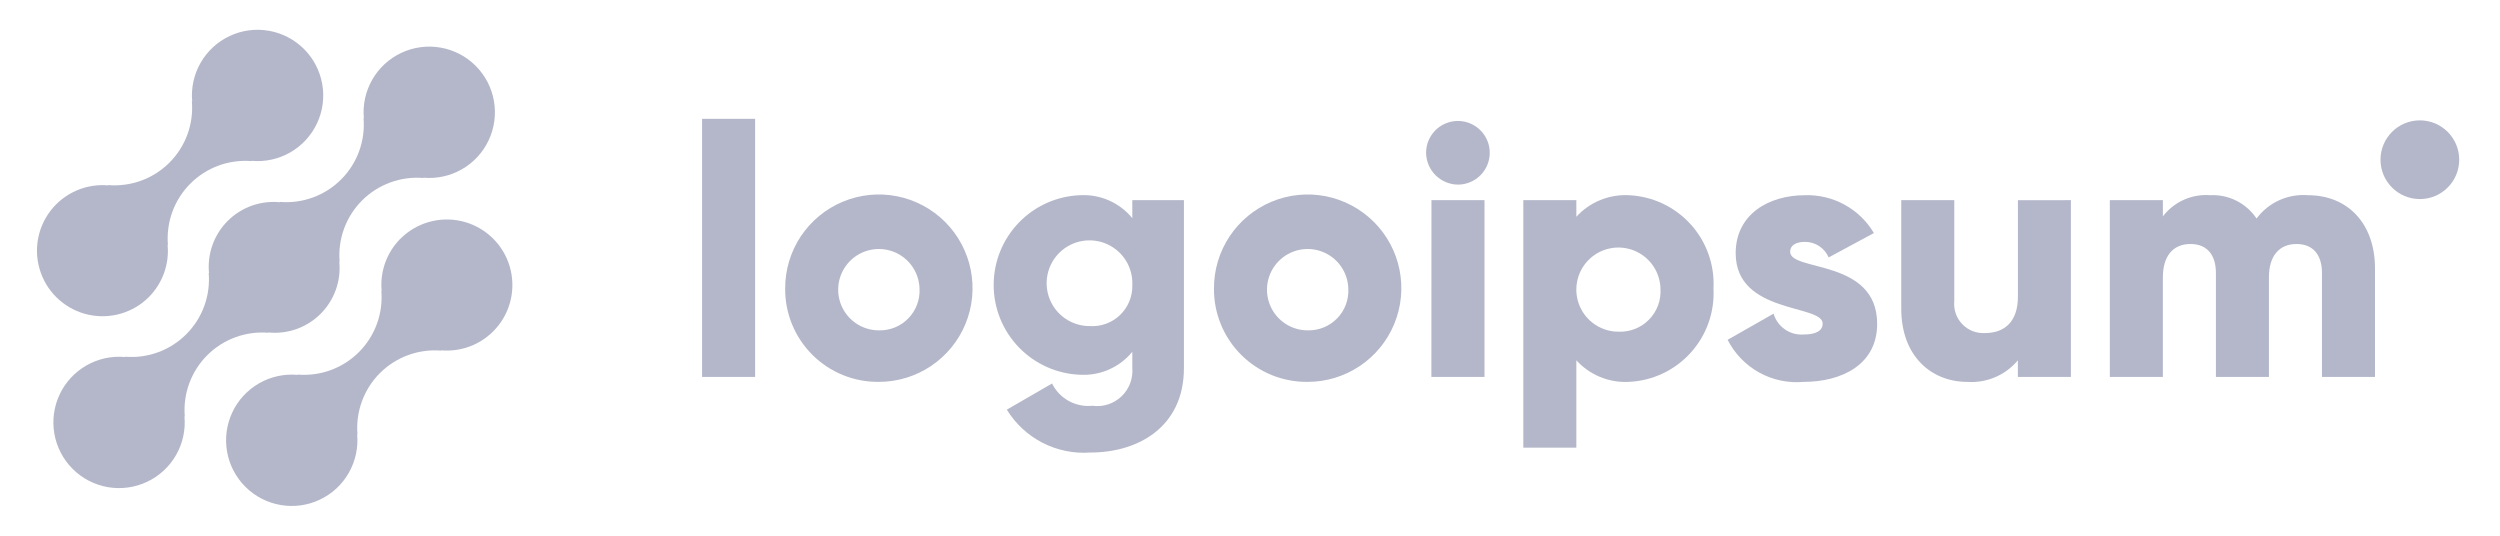
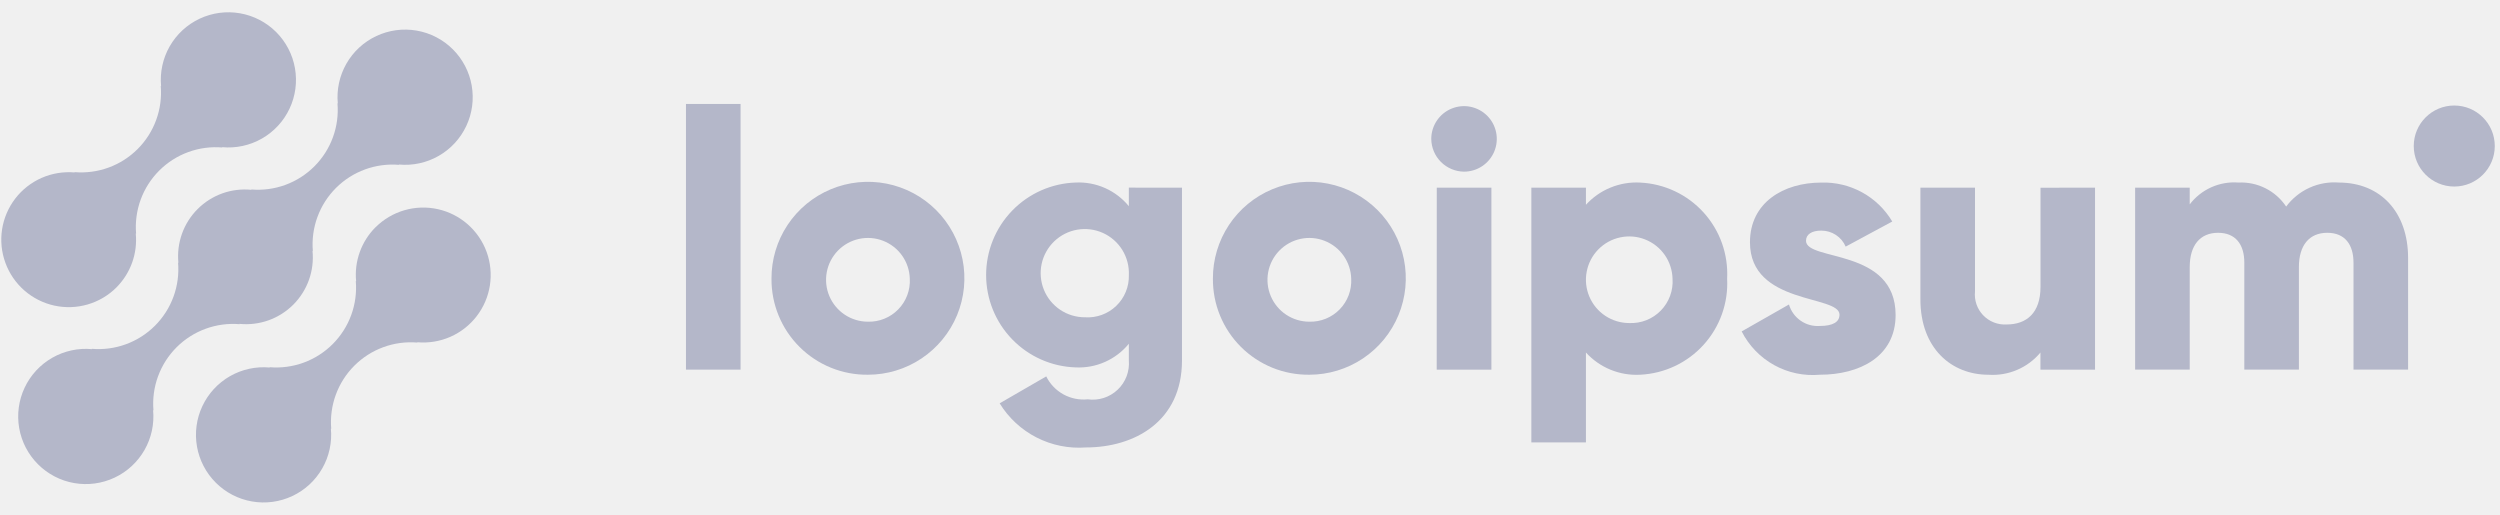
- <svg xmlns="http://www.w3.org/2000/svg" width="140" height="30" viewBox="0 0 140 30" fill="none">
-   <rect width="140" height="30" fill="#E5E5E5" />
-   <g id="MainPage - Light" clip-path="url(#clip0_4424_16994)">
-     <rect width="1920" height="6079" transform="translate(-560 -1007)" fill="white" />
-     <g id="Logos">
-       <g id="logo">
-         <rect x="-27.5" y="-34.5" width="195" height="99" rx="7.5" fill="white" />
-         <rect x="-27.5" y="-34.5" width="195" height="99" rx="7.5" stroke="#E2E5F1" />
-         <g id="logoipsum">
-           <path id="Vector" d="M22.419 13.371C22.04 13.752 21.75 14.213 21.569 14.719C21.388 15.225 21.321 15.765 21.373 16.3L21.355 16.282C21.408 16.912 21.323 17.546 21.106 18.139C20.889 18.733 20.545 19.272 20.098 19.719C19.651 20.166 19.112 20.51 18.518 20.727C17.925 20.944 17.291 21.029 16.661 20.976L16.679 20.994C15.926 20.924 15.169 21.088 14.512 21.463C13.855 21.839 13.33 22.408 13.009 23.093C12.687 23.778 12.585 24.546 12.715 25.291C12.846 26.036 13.203 26.723 13.739 27.258C14.274 27.793 14.961 28.15 15.707 28.279C16.452 28.41 17.219 28.306 17.904 27.984C18.589 27.662 19.157 27.137 19.532 26.479C19.907 25.822 20.071 25.065 20 24.312L20.019 24.33C19.966 23.7 20.051 23.066 20.268 22.473C20.485 21.879 20.829 21.34 21.276 20.893C21.723 20.446 22.262 20.102 22.856 19.885C23.449 19.668 24.083 19.583 24.713 19.636L24.694 19.618C25.309 19.673 25.929 19.572 26.495 19.325C27.061 19.077 27.555 18.69 27.932 18.2C28.309 17.711 28.556 17.134 28.651 16.523C28.745 15.912 28.684 15.288 28.473 14.707C28.262 14.126 27.907 13.608 27.442 13.201C26.978 12.794 26.418 12.51 25.814 12.377C25.211 12.244 24.584 12.265 23.991 12.439C23.398 12.613 22.858 12.933 22.422 13.371H22.419Z" fill="#B4B7C9" />
-           <path id="Vector_2" d="M15.042 18.636L15.023 18.618C15.559 18.672 16.099 18.606 16.606 18.426C17.113 18.245 17.573 17.954 17.954 17.574C18.334 17.194 18.626 16.733 18.807 16.227C18.988 15.72 19.054 15.179 19 14.644L19.019 14.662C18.966 14.032 19.051 13.398 19.268 12.805C19.485 12.211 19.829 11.672 20.276 11.225C20.723 10.778 21.262 10.434 21.856 10.217C22.45 10 23.083 9.915 23.713 9.968L23.694 9.95C24.448 10.021 25.205 9.857 25.862 9.482C26.519 9.107 27.044 8.538 27.366 7.853C27.689 7.168 27.791 6.401 27.661 5.655C27.531 4.91 27.174 4.223 26.639 3.687C26.104 3.152 25.416 2.795 24.671 2.665C23.925 2.535 23.158 2.638 22.473 2.96C21.788 3.282 21.219 3.807 20.844 4.464C20.469 5.122 20.305 5.879 20.376 6.632L20.358 6.613C20.412 7.243 20.327 7.877 20.11 8.471C19.893 9.064 19.549 9.603 19.102 10.05C18.655 10.497 18.116 10.841 17.522 11.059C16.928 11.275 16.294 11.36 15.664 11.307L15.682 11.326C15.147 11.272 14.606 11.338 14.099 11.518C13.593 11.699 13.132 11.99 12.752 12.37C12.371 12.751 12.08 13.211 11.899 13.717C11.718 14.224 11.652 14.765 11.705 15.3L11.687 15.282C11.74 15.912 11.655 16.546 11.438 17.139C11.221 17.733 10.877 18.272 10.43 18.719C9.983 19.166 9.444 19.51 8.85 19.727C8.257 19.944 7.623 20.029 6.993 19.976L7.011 19.994C6.258 19.923 5.501 20.087 4.843 20.462C4.186 20.837 3.661 21.406 3.339 22.091C3.017 22.776 2.914 23.543 3.044 24.289C3.174 25.034 3.531 25.721 4.067 26.257C4.602 26.792 5.289 27.149 6.034 27.279C6.78 27.409 7.547 27.306 8.232 26.984C8.917 26.662 9.486 26.137 9.861 25.48C10.237 24.822 10.4 24.066 10.329 23.312L10.348 23.33C10.295 22.7 10.38 22.066 10.597 21.473C10.814 20.879 11.158 20.34 11.605 19.893C12.052 19.446 12.591 19.102 13.185 18.885C13.778 18.668 14.412 18.583 15.042 18.636Z" fill="#B4B7C9" />
-           <path id="Vector_3" d="M8.34 16.629C8.719 16.248 9.009 15.787 9.19 15.281C9.371 14.775 9.437 14.235 9.385 13.7L9.404 13.718C9.351 13.088 9.436 12.454 9.653 11.86C9.87 11.266 10.215 10.727 10.662 10.28C11.109 9.833 11.648 9.489 12.242 9.272C12.836 9.055 13.47 8.97 14.1 9.024L14.081 9.006C14.834 9.077 15.591 8.913 16.248 8.538C16.905 8.163 17.43 7.594 17.752 6.909C18.074 6.225 18.177 5.457 18.046 4.712C17.916 3.967 17.559 3.28 17.024 2.745C16.489 2.21 15.802 1.853 15.057 1.723C14.312 1.593 13.545 1.695 12.86 2.017C12.175 2.339 11.607 2.864 11.231 3.521C10.856 4.178 10.693 4.935 10.763 5.688L10.745 5.67C10.798 6.3 10.713 6.934 10.496 7.527C10.279 8.121 9.935 8.66 9.488 9.107C9.041 9.554 8.502 9.898 7.909 10.115C7.315 10.332 6.681 10.417 6.051 10.364L6.069 10.382C5.454 10.327 4.834 10.428 4.268 10.676C3.702 10.924 3.208 11.31 2.831 11.8C2.455 12.29 2.208 12.867 2.113 13.477C2.019 14.088 2.08 14.713 2.292 15.293C2.503 15.874 2.857 16.392 3.322 16.799C3.787 17.206 4.347 17.49 4.95 17.623C5.553 17.756 6.181 17.735 6.774 17.561C7.367 17.387 7.906 17.067 8.342 16.629H8.34Z" fill="#B4B7C9" />
-           <path id="Vector_4" d="M39.317 6.655H42.287V21.108H39.317V6.655Z" fill="#B4B7C9" />
-           <path id="Vector_5" d="M43.969 16.159C43.965 15.12 44.269 14.104 44.843 13.238C45.417 12.373 46.235 11.697 47.193 11.297C48.152 10.896 49.207 10.789 50.227 10.989C51.246 11.19 52.183 11.688 52.919 12.421C53.654 13.153 54.156 14.088 54.361 15.107C54.565 16.125 54.462 17.181 54.066 18.141C53.669 19.101 52.996 19.922 52.133 20.499C51.27 21.077 50.255 21.385 49.216 21.385C48.526 21.393 47.842 21.263 47.204 21.004C46.565 20.744 45.984 20.36 45.496 19.873C45.007 19.387 44.62 18.808 44.358 18.17C44.096 17.532 43.964 16.849 43.969 16.159ZM51.493 16.159C51.48 15.711 51.336 15.277 51.079 14.911C50.821 14.545 50.461 14.263 50.044 14.1C49.626 13.937 49.17 13.901 48.733 13.996C48.295 14.091 47.895 14.313 47.583 14.634C47.271 14.955 47.06 15.361 46.977 15.801C46.894 16.241 46.943 16.696 47.117 17.108C47.292 17.521 47.584 17.873 47.957 18.121C48.33 18.368 48.768 18.5 49.216 18.5C49.523 18.508 49.828 18.453 50.112 18.337C50.396 18.222 50.653 18.048 50.867 17.828C51.081 17.608 51.247 17.347 51.355 17.059C51.463 16.772 51.51 16.465 51.493 16.159Z" fill="#B4B7C9" />
-           <path id="Vector_6" d="M66.3 11.209V20.609C66.3 23.935 63.706 25.341 61.073 25.341C60.146 25.41 59.218 25.223 58.39 24.8C57.562 24.377 56.867 23.733 56.381 22.941L58.915 21.476C59.119 21.889 59.445 22.23 59.848 22.453C60.252 22.675 60.714 22.77 61.172 22.723C61.465 22.764 61.763 22.738 62.045 22.648C62.327 22.557 62.584 22.405 62.799 22.201C63.014 21.998 63.18 21.749 63.286 21.473C63.391 21.196 63.433 20.9 63.409 20.605V19.7C63.061 20.126 62.618 20.464 62.116 20.687C61.614 20.911 61.067 21.013 60.518 20.987C59.212 20.946 57.973 20.398 57.063 19.459C56.154 18.521 55.645 17.265 55.645 15.959C55.645 14.652 56.154 13.396 57.063 12.458C57.973 11.519 59.212 10.971 60.518 10.93C61.067 10.904 61.614 11.007 62.116 11.23C62.618 11.454 63.061 11.792 63.409 12.217V11.207L66.3 11.209ZM63.41 15.96C63.43 15.482 63.306 15.008 63.055 14.6C62.803 14.192 62.435 13.869 61.999 13.672C61.562 13.475 61.076 13.414 60.604 13.495C60.132 13.576 59.695 13.797 59.35 14.129C59.004 14.461 58.766 14.889 58.665 15.357C58.565 15.825 58.607 16.313 58.786 16.757C58.965 17.202 59.273 17.582 59.67 17.85C60.068 18.118 60.536 18.261 61.015 18.26C61.327 18.282 61.64 18.238 61.934 18.131C62.228 18.025 62.497 17.858 62.722 17.641C62.948 17.424 63.126 17.163 63.244 16.873C63.363 16.584 63.419 16.273 63.41 15.96Z" fill="#B4B7C9" />
-           <path id="Vector_7" d="M67.982 16.159C67.978 15.12 68.282 14.104 68.856 13.238C69.43 12.373 70.248 11.697 71.206 11.297C72.165 10.896 73.22 10.789 74.239 10.989C75.258 11.19 76.195 11.688 76.931 12.421C77.667 13.153 78.169 14.088 78.373 15.107C78.577 16.125 78.475 17.181 78.078 18.141C77.682 19.101 77.009 19.922 76.146 20.499C75.282 21.077 74.267 21.385 73.229 21.385C72.539 21.393 71.855 21.263 71.216 21.004C70.578 20.744 69.997 20.36 69.508 19.873C69.02 19.387 68.633 18.808 68.371 18.17C68.109 17.532 67.977 16.849 67.982 16.159ZM75.506 16.159C75.493 15.711 75.349 15.277 75.091 14.911C74.834 14.545 74.474 14.263 74.056 14.1C73.639 13.937 73.183 13.901 72.746 13.996C72.308 14.091 71.908 14.313 71.596 14.634C71.283 14.955 71.073 15.361 70.99 15.801C70.907 16.241 70.956 16.696 71.13 17.108C71.304 17.521 71.596 17.873 71.969 18.121C72.343 18.368 72.781 18.5 73.229 18.5C73.535 18.508 73.84 18.453 74.125 18.337C74.409 18.222 74.666 18.048 74.88 17.828C75.094 17.608 75.26 17.347 75.368 17.059C75.475 16.772 75.522 16.465 75.506 16.159Z" fill="#B4B7C9" />
-           <path id="Vector_8" d="M79.861 8.556C79.861 8.203 79.966 7.859 80.162 7.566C80.357 7.273 80.636 7.044 80.961 6.91C81.287 6.775 81.645 6.739 81.991 6.808C82.337 6.877 82.654 7.047 82.903 7.296C83.153 7.545 83.322 7.863 83.391 8.208C83.46 8.554 83.424 8.912 83.29 9.238C83.155 9.563 82.926 9.842 82.633 10.038C82.34 10.233 81.996 10.338 81.643 10.338C81.172 10.333 80.722 10.144 80.388 9.811C80.055 9.478 79.866 9.027 79.861 8.556ZM80.161 11.209H83.132V21.109H80.157L80.161 11.209Z" fill="#B4B7C9" />
-           <path id="Vector_9" d="M95.956 16.159C95.99 16.813 95.895 17.468 95.675 18.085C95.456 18.703 95.116 19.27 94.676 19.756C94.237 20.242 93.705 20.636 93.113 20.915C92.52 21.195 91.878 21.354 91.224 21.385C90.673 21.415 90.123 21.322 89.613 21.113C89.103 20.904 88.646 20.584 88.275 20.177V25.068H85.305V11.209H88.275V12.139C88.646 11.732 89.103 11.412 89.613 11.204C90.123 10.995 90.673 10.902 91.224 10.932C91.878 10.963 92.52 11.122 93.113 11.402C93.706 11.681 94.237 12.075 94.677 12.561C95.117 13.047 95.456 13.615 95.676 14.232C95.895 14.85 95.99 15.505 95.956 16.159ZM92.986 16.159C92.974 15.696 92.826 15.246 92.56 14.866C92.294 14.487 91.922 14.194 91.491 14.025C91.059 13.855 90.588 13.817 90.135 13.915C89.681 14.012 89.267 14.241 88.944 14.573C88.62 14.905 88.402 15.325 88.316 15.78C88.229 16.236 88.279 16.706 88.46 17.133C88.64 17.561 88.942 17.925 89.328 18.181C89.714 18.437 90.167 18.574 90.631 18.574C90.949 18.588 91.266 18.535 91.563 18.418C91.859 18.301 92.127 18.122 92.349 17.894C92.572 17.666 92.743 17.394 92.853 17.095C92.963 16.796 93.008 16.477 92.986 16.159Z" fill="#B4B7C9" />
-           <path id="Vector_10" d="M105.121 18.138C105.121 20.415 103.142 21.385 101.004 21.385C100.14 21.463 99.273 21.281 98.514 20.861C97.755 20.441 97.14 19.803 96.747 19.029L99.32 17.564C99.424 17.922 99.648 18.233 99.954 18.445C100.259 18.658 100.629 18.759 101 18.732C101.712 18.732 102.069 18.514 102.069 18.119C102.069 17.029 97.198 17.604 97.198 14.179C97.198 12.02 99.02 10.932 101.079 10.932C101.853 10.908 102.619 11.091 103.298 11.464C103.977 11.836 104.544 12.384 104.939 13.05L102.405 14.416C102.294 14.157 102.109 13.936 101.873 13.781C101.637 13.626 101.361 13.544 101.079 13.545C100.564 13.545 100.247 13.745 100.247 14.099C100.251 15.228 105.121 14.475 105.121 18.138Z" fill="#B4B7C9" />
-           <path id="Vector_11" d="M115.97 11.209V21.109H113V20.178C112.657 20.589 112.222 20.913 111.73 21.122C111.238 21.332 110.704 21.423 110.17 21.386C108.17 21.386 106.47 19.961 106.47 17.286V11.209H109.44V16.851C109.415 17.087 109.442 17.325 109.519 17.549C109.595 17.774 109.72 17.979 109.884 18.15C110.048 18.322 110.247 18.455 110.468 18.541C110.688 18.628 110.925 18.665 111.162 18.651C112.251 18.651 113.003 18.018 113.003 16.612V11.212L115.97 11.209Z" fill="#B4B7C9" />
-           <path id="Vector_12" d="M133 15.03V21.108H130.03V15.287C130.03 14.297 129.555 13.664 128.605 13.664C127.615 13.664 127.06 14.357 127.06 15.525V21.108H124.091V15.287C124.091 14.297 123.616 13.664 122.665 13.664C121.675 13.664 121.121 14.357 121.121 15.525V21.108H118.151V11.208H121.121V12.118C121.429 11.714 121.833 11.394 122.296 11.187C122.76 10.979 123.268 10.892 123.774 10.931C124.282 10.906 124.788 11.013 125.243 11.242C125.697 11.471 126.084 11.814 126.367 12.237C126.696 11.794 127.132 11.442 127.634 11.214C128.136 10.986 128.688 10.888 129.238 10.931C131.511 10.932 133 12.555 133 15.03Z" fill="#B4B7C9" />
-           <path id="Vector_13" d="M135.512 11.148C136.729 11.148 137.716 10.161 137.716 8.944C137.716 7.727 136.729 6.74 135.512 6.74C134.295 6.74 133.308 7.727 133.308 8.944C133.308 10.161 134.295 11.148 135.512 11.148Z" fill="#B4B7C9" />
-         </g>
-       </g>
-     </g>
-   </g>
-   <defs>
-     <clipPath id="clip0_4424_16994">
-       <rect width="1920" height="6079" fill="white" transform="translate(-560 -1007)" />
-     </clipPath>
-   </defs>
+ <svg xmlns="http://www.w3.org/2000/svg" width="136" height="28" viewBox="0 0 136 28" fill="none">
+   <path d="M20.419 12.371C20.04 12.752 19.75 13.213 19.569 13.719C19.388 14.225 19.321 14.765 19.373 15.3L19.355 15.282C19.408 15.912 19.323 16.546 19.106 17.139C18.889 17.733 18.545 18.272 18.098 18.719C17.651 19.166 17.112 19.51 16.518 19.727C15.925 19.944 15.291 20.029 14.661 19.976L14.679 19.994C13.926 19.924 13.169 20.088 12.512 20.463C11.855 20.839 11.33 21.408 11.009 22.093C10.687 22.778 10.585 23.546 10.715 24.291C10.846 25.036 11.203 25.723 11.739 26.258C12.274 26.793 12.961 27.15 13.707 27.279C14.452 27.41 15.219 27.306 15.904 26.984C16.589 26.662 17.157 26.137 17.532 25.479C17.907 24.822 18.071 24.065 18 23.312L18.019 23.33C17.966 22.7 18.051 22.066 18.268 21.473C18.485 20.879 18.829 20.34 19.276 19.893C19.723 19.446 20.262 19.102 20.856 18.885C21.449 18.668 22.083 18.583 22.713 18.636L22.694 18.618C23.309 18.673 23.929 18.572 24.495 18.325C25.061 18.077 25.555 17.69 25.932 17.2C26.309 16.711 26.556 16.134 26.651 15.523C26.745 14.912 26.684 14.288 26.473 13.707C26.262 13.126 25.907 12.608 25.442 12.201C24.978 11.794 24.418 11.51 23.814 11.377C23.211 11.244 22.584 11.265 21.991 11.439C21.398 11.613 20.858 11.933 20.422 12.371H20.419Z" fill="#B4B7C9" />
+   <path d="M13.042 17.636L13.023 17.618C13.559 17.672 14.099 17.606 14.606 17.426C15.113 17.245 15.573 16.954 15.954 16.574C16.334 16.194 16.626 15.733 16.807 15.227C16.988 14.72 17.054 14.179 17 13.644L17.019 13.662C16.966 13.032 17.051 12.398 17.268 11.805C17.485 11.211 17.829 10.672 18.276 10.225C18.723 9.778 19.262 9.434 19.856 9.217C20.45 9 21.083 8.915 21.713 8.968L21.694 8.95C22.448 9.021 23.205 8.857 23.862 8.482C24.519 8.107 25.044 7.538 25.366 6.853C25.689 6.168 25.791 5.401 25.661 4.655C25.531 3.91 25.174 3.223 24.639 2.687C24.104 2.152 23.416 1.795 22.671 1.665C21.925 1.535 21.158 1.638 20.473 1.96C19.788 2.282 19.219 2.807 18.844 3.464C18.469 4.122 18.305 4.879 18.376 5.632L18.358 5.613C18.412 6.243 18.327 6.877 18.11 7.471C17.893 8.064 17.549 8.603 17.102 9.05C16.655 9.497 16.116 9.841 15.522 10.059C14.928 10.275 14.294 10.36 13.664 10.307L13.682 10.326C13.147 10.272 12.606 10.338 12.099 10.518C11.593 10.699 11.132 10.99 10.752 11.37C10.371 11.751 10.08 12.211 9.899 12.717C9.718 13.224 9.652 13.765 9.705 14.3L9.687 14.282C9.74 14.912 9.655 15.546 9.438 16.139C9.221 16.733 8.877 17.272 8.43 17.719C7.983 18.166 7.444 18.51 6.85 18.727C6.257 18.944 5.623 19.029 4.993 18.976L5.011 18.994C4.258 18.923 3.501 19.087 2.843 19.462C2.186 19.837 1.661 20.406 1.339 21.091C1.017 21.776 0.914 22.543 1.044 23.289C1.174 24.034 1.531 24.721 2.067 25.257C2.602 25.792 3.289 26.149 4.034 26.279C4.78 26.409 5.547 26.306 6.232 25.984C6.917 25.662 7.486 25.137 7.861 24.48C8.237 23.822 8.4 23.066 8.329 22.312L8.348 22.33C8.295 21.7 8.38 21.066 8.597 20.473C8.814 19.879 9.158 19.34 9.605 18.893C10.052 18.446 10.591 18.102 11.185 17.885C11.778 17.668 12.412 17.583 13.042 17.636Z" fill="#B4B7C9" />
+   <path d="M6.34 15.629C6.719 15.248 7.009 14.787 7.19 14.281C7.371 13.775 7.437 13.235 7.385 12.7L7.404 12.718C7.351 12.088 7.436 11.454 7.653 10.86C7.87 10.266 8.215 9.727 8.662 9.28C9.109 8.833 9.648 8.489 10.242 8.272C10.836 8.055 11.47 7.97 12.1 8.024L12.081 8.006C12.834 8.077 13.591 7.913 14.248 7.538C14.905 7.163 15.43 6.594 15.752 5.909C16.074 5.225 16.177 4.457 16.046 3.712C15.916 2.967 15.559 2.28 15.024 1.745C14.489 1.21 13.802 0.853 13.057 0.723C12.312 0.593 11.545 0.695 10.86 1.017C10.175 1.339 9.607 1.864 9.231 2.521C8.856 3.178 8.693 3.935 8.763 4.688L8.745 4.67C8.798 5.3 8.713 5.934 8.496 6.527C8.279 7.121 7.935 7.66 7.488 8.107C7.041 8.554 6.502 8.898 5.909 9.115C5.315 9.332 4.681 9.417 4.051 9.364L4.069 9.382C3.454 9.327 2.834 9.428 2.268 9.676C1.702 9.924 1.208 10.31 0.831 10.8C0.455 11.29 0.208 11.867 0.113 12.477C0.019 13.088 0.08 13.713 0.292 14.293C0.503 14.874 0.857 15.392 1.322 15.799C1.787 16.206 2.347 16.49 2.95 16.623C3.553 16.756 4.181 16.735 4.774 16.561C5.367 16.387 5.906 16.067 6.342 15.629H6.34Z" fill="#B4B7C9" />
+   <path d="M37.317 5.655H40.287V20.108H37.317V5.655Z" fill="#B4B7C9" />
+   <path d="M41.969 15.159C41.965 14.12 42.269 13.104 42.843 12.238C43.417 11.373 44.235 10.697 45.193 10.297C46.152 9.896 47.207 9.789 48.227 9.989C49.246 10.19 50.183 10.688 50.919 11.421C51.654 12.153 52.156 13.088 52.361 14.107C52.565 15.125 52.462 16.181 52.066 17.141C51.669 18.101 50.996 18.922 50.133 19.499C49.27 20.077 48.255 20.385 47.216 20.385C46.526 20.393 45.842 20.263 45.204 20.004C44.565 19.744 43.984 19.36 43.496 18.873C43.007 18.387 42.62 17.808 42.358 17.17C42.096 16.532 41.964 15.849 41.969 15.159ZM49.493 15.159C49.48 14.711 49.336 14.277 49.079 13.911C48.821 13.545 48.461 13.263 48.044 13.1C47.626 12.937 47.17 12.901 46.733 12.996C46.295 13.091 45.895 13.313 45.583 13.634C45.271 13.955 45.06 14.361 44.977 14.801C44.894 15.241 44.943 15.696 45.117 16.108C45.292 16.521 45.584 16.873 45.957 17.121C46.33 17.368 46.768 17.5 47.216 17.5C47.523 17.508 47.828 17.453 48.112 17.337C48.396 17.222 48.653 17.048 48.867 16.828C49.081 16.608 49.247 16.347 49.355 16.059C49.463 15.772 49.51 15.466 49.493 15.159Z" fill="#B4B7C9" />
+   <path d="M64.3 10.209V19.609C64.3 22.935 61.706 24.341 59.073 24.341C58.146 24.41 57.218 24.223 56.39 23.8C55.562 23.377 54.867 22.733 54.381 21.941L56.915 20.476C57.119 20.889 57.445 21.23 57.848 21.453C58.252 21.675 58.714 21.77 59.172 21.723C59.465 21.764 59.763 21.738 60.045 21.648C60.327 21.557 60.584 21.405 60.799 21.201C61.014 20.998 61.18 20.749 61.286 20.473C61.391 20.196 61.433 19.9 61.409 19.605V18.7C61.061 19.126 60.618 19.464 60.116 19.687C59.614 19.911 59.067 20.013 58.518 19.987C57.212 19.946 55.973 19.398 55.063 18.459C54.154 17.521 53.645 16.265 53.645 14.959C53.645 13.652 54.154 12.396 55.063 11.458C55.973 10.519 57.212 9.971 58.518 9.93C59.067 9.904 59.614 10.007 60.116 10.23C60.618 10.454 61.061 10.792 61.409 11.217V10.207L64.3 10.209ZM61.41 14.96C61.43 14.482 61.306 14.008 61.055 13.6C60.803 13.192 60.435 12.869 59.999 12.672C59.562 12.475 59.076 12.414 58.604 12.495C58.132 12.576 57.695 12.797 57.35 13.129C57.004 13.461 56.766 13.889 56.665 14.357C56.565 14.825 56.607 15.313 56.786 15.757C56.965 16.202 57.273 16.582 57.67 16.85C58.068 17.118 58.536 17.261 59.015 17.26C59.327 17.282 59.64 17.238 59.934 17.131C60.228 17.025 60.497 16.858 60.722 16.641C60.948 16.424 61.126 16.163 61.244 15.873C61.363 15.584 61.419 15.273 61.41 14.96Z" fill="#B4B7C9" />
+   <path d="M65.982 15.159C65.978 14.12 66.282 13.104 66.856 12.238C67.43 11.373 68.248 10.697 69.206 10.297C70.165 9.896 71.22 9.789 72.239 9.989C73.258 10.19 74.195 10.688 74.931 11.421C75.667 12.153 76.169 13.088 76.373 14.107C76.577 15.125 76.475 16.181 76.078 17.141C75.682 18.101 75.009 18.922 74.146 19.499C73.282 20.077 72.267 20.385 71.229 20.385C70.539 20.393 69.855 20.263 69.216 20.004C68.578 19.744 67.997 19.36 67.508 18.873C67.02 18.387 66.633 17.808 66.371 17.17C66.109 16.532 65.977 15.849 65.982 15.159ZM73.506 15.159C73.493 14.711 73.349 14.277 73.091 13.911C72.834 13.545 72.474 13.263 72.056 13.1C71.639 12.937 71.183 12.901 70.746 12.996C70.308 13.091 69.908 13.313 69.596 13.634C69.283 13.955 69.073 14.361 68.99 14.801C68.907 15.241 68.956 15.696 69.13 16.108C69.304 16.521 69.596 16.873 69.969 17.121C70.343 17.368 70.781 17.5 71.229 17.5C71.535 17.508 71.84 17.453 72.125 17.337C72.409 17.222 72.666 17.048 72.88 16.828C73.094 16.608 73.26 16.347 73.368 16.059C73.475 15.772 73.522 15.466 73.506 15.159Z" fill="#B4B7C9" />
+   <path d="M77.861 7.556C77.861 7.203 77.966 6.859 78.162 6.566C78.357 6.273 78.636 6.044 78.961 5.91C79.287 5.775 79.645 5.739 79.991 5.808C80.337 5.877 80.654 6.047 80.903 6.296C81.153 6.545 81.322 6.863 81.391 7.208C81.46 7.554 81.424 7.912 81.29 8.238C81.155 8.563 80.926 8.842 80.633 9.038C80.34 9.233 79.996 9.338 79.643 9.338C79.172 9.333 78.722 9.144 78.388 8.811C78.055 8.478 77.866 8.027 77.861 7.556ZM78.161 10.209H81.132V20.109H78.157L78.161 10.209Z" fill="#B4B7C9" />
+   <path d="M93.956 15.159C93.99 15.813 93.895 16.468 93.675 17.085C93.456 17.703 93.116 18.27 92.676 18.756C92.237 19.242 91.705 19.636 91.113 19.915C90.52 20.195 89.878 20.354 89.224 20.385C88.673 20.415 88.123 20.322 87.613 20.113C87.103 19.904 86.646 19.584 86.275 19.177V24.068H83.305V10.209H86.275V11.139C86.646 10.732 87.103 10.412 87.613 10.204C88.123 9.995 88.673 9.902 89.224 9.932C89.878 9.963 90.52 10.122 91.113 10.402C91.706 10.681 92.237 11.075 92.677 11.561C93.117 12.047 93.456 12.615 93.676 13.232C93.895 13.85 93.99 14.505 93.956 15.159ZM90.986 15.159C90.974 14.696 90.826 14.246 90.56 13.866C90.294 13.487 89.922 13.194 89.491 13.025C89.059 12.855 88.588 12.817 88.135 12.915C87.681 13.012 87.267 13.241 86.944 13.573C86.62 13.905 86.402 14.325 86.316 14.78C86.229 15.236 86.279 15.706 86.46 16.133C86.64 16.561 86.942 16.925 87.328 17.181C87.714 17.437 88.167 17.574 88.631 17.574C88.949 17.588 89.266 17.535 89.563 17.418C89.859 17.301 90.127 17.122 90.349 16.894C90.572 16.666 90.743 16.394 90.853 16.095C90.963 15.796 91.008 15.477 90.986 15.159Z" fill="#B4B7C9" />
+   <path d="M103.121 17.138C103.121 19.415 101.142 20.385 99.004 20.385C98.14 20.463 97.273 20.281 96.514 19.861C95.755 19.441 95.14 18.803 94.747 18.029L97.32 16.564C97.424 16.922 97.648 17.233 97.954 17.445C98.259 17.658 98.629 17.759 99 17.732C99.712 17.732 100.069 17.514 100.069 17.119C100.069 16.029 95.198 16.604 95.198 13.179C95.198 11.02 97.02 9.932 99.079 9.932C99.853 9.908 100.619 10.091 101.298 10.464C101.977 10.836 102.544 11.384 102.939 12.05L100.405 13.416C100.294 13.157 100.109 12.936 99.873 12.781C99.637 12.626 99.361 12.544 99.079 12.545C98.564 12.545 98.247 12.745 98.247 13.099C98.251 14.228 103.121 13.475 103.121 17.138Z" fill="#B4B7C9" />
+   <path d="M113.97 10.209V20.109H111V19.178C110.657 19.589 110.222 19.913 109.73 20.122C109.238 20.332 108.704 20.423 108.17 20.386C106.17 20.386 104.47 18.961 104.47 16.286V10.209H107.44V15.851C107.415 16.087 107.442 16.325 107.519 16.549C107.595 16.774 107.72 16.979 107.884 17.15C108.048 17.322 108.247 17.455 108.468 17.541C108.688 17.628 108.925 17.665 109.162 17.651C110.251 17.651 111.003 17.018 111.003 15.612V10.212L113.97 10.209Z" fill="#B4B7C9" />
+   <path d="M131 14.03V20.108H128.03V14.287C128.03 13.297 127.555 12.664 126.605 12.664C125.615 12.664 125.06 13.357 125.06 14.525V20.108H122.091V14.287C122.091 13.297 121.616 12.664 120.665 12.664C119.675 12.664 119.121 13.357 119.121 14.525V20.108H116.151V10.208H119.121V11.118C119.429 10.714 119.833 10.394 120.296 10.187C120.76 9.979 121.268 9.891 121.774 9.931C122.282 9.906 122.788 10.013 123.243 10.242C123.697 10.471 124.084 10.814 124.367 11.237C124.696 10.794 125.132 10.442 125.634 10.214C126.136 9.985 126.688 9.888 127.238 9.931C129.511 9.932 131 11.555 131 14.03Z" fill="#B4B7C9" />
+   <path d="M133.512 10.148C134.729 10.148 135.716 9.161 135.716 7.944C135.716 6.727 134.729 5.74 133.512 5.74C132.295 5.74 131.308 6.727 131.308 7.944C131.308 9.161 132.295 10.148 133.512 10.148Z" fill="#B4B7C9" />
</svg>
